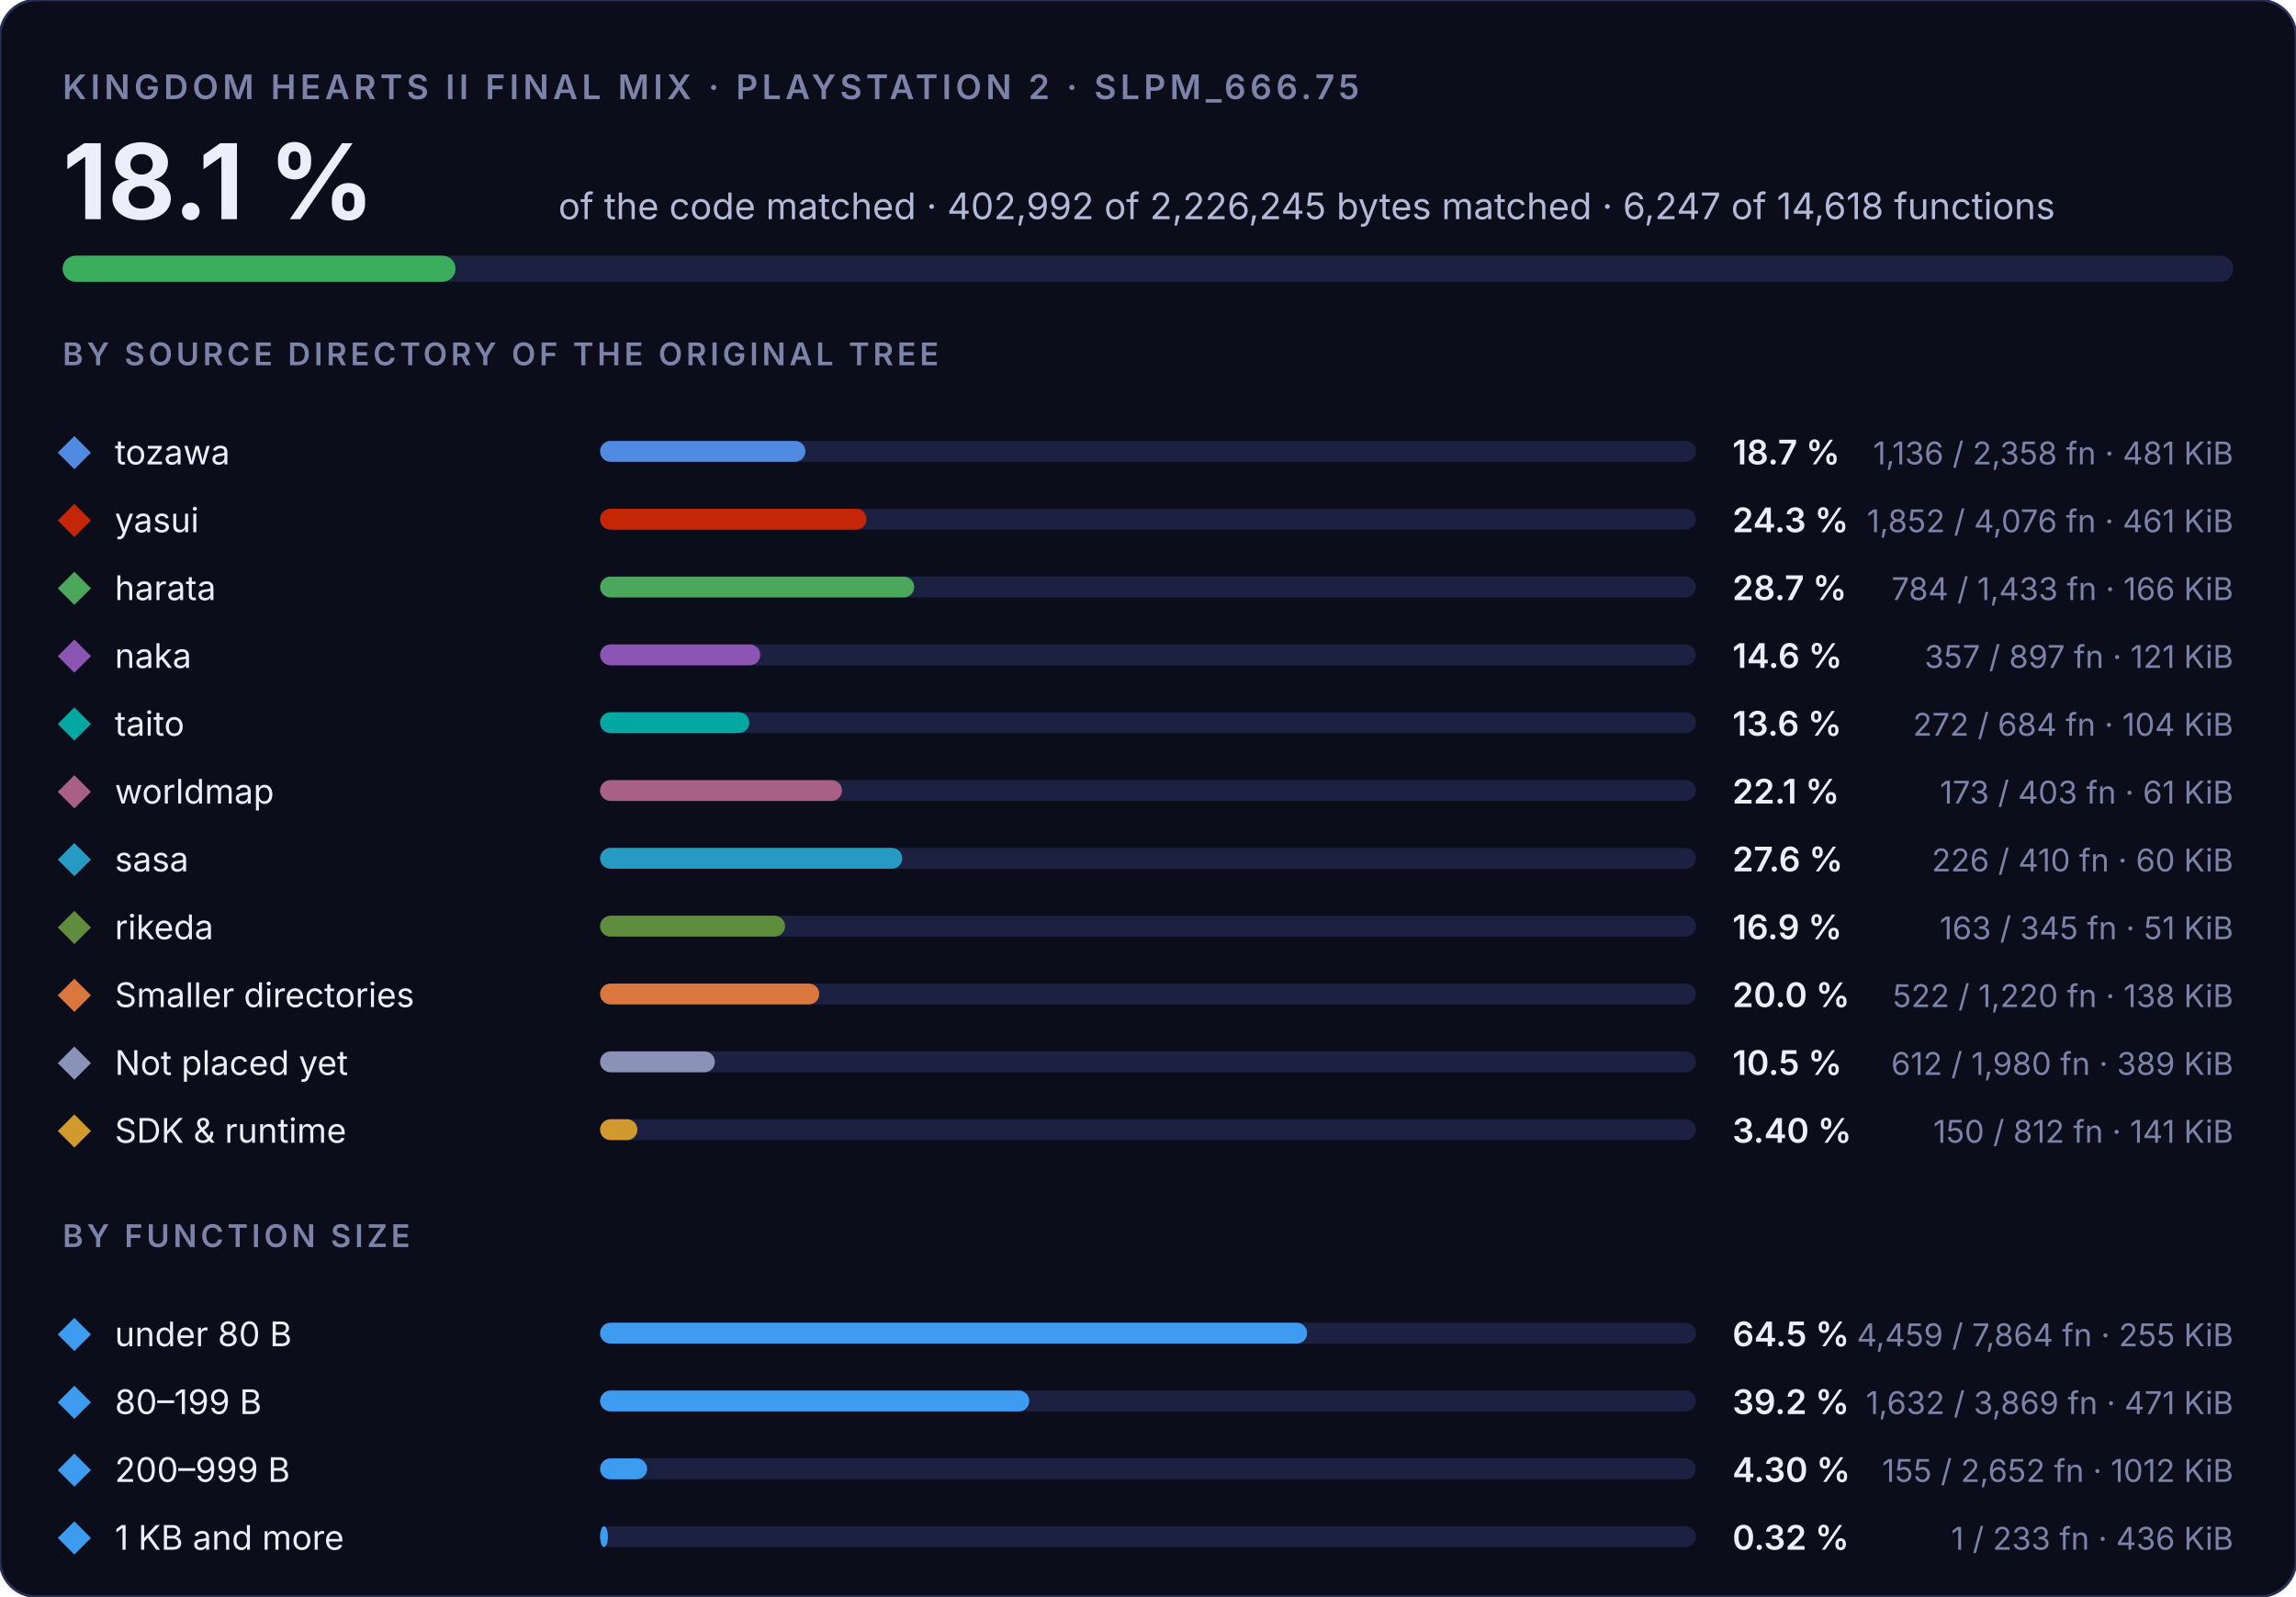
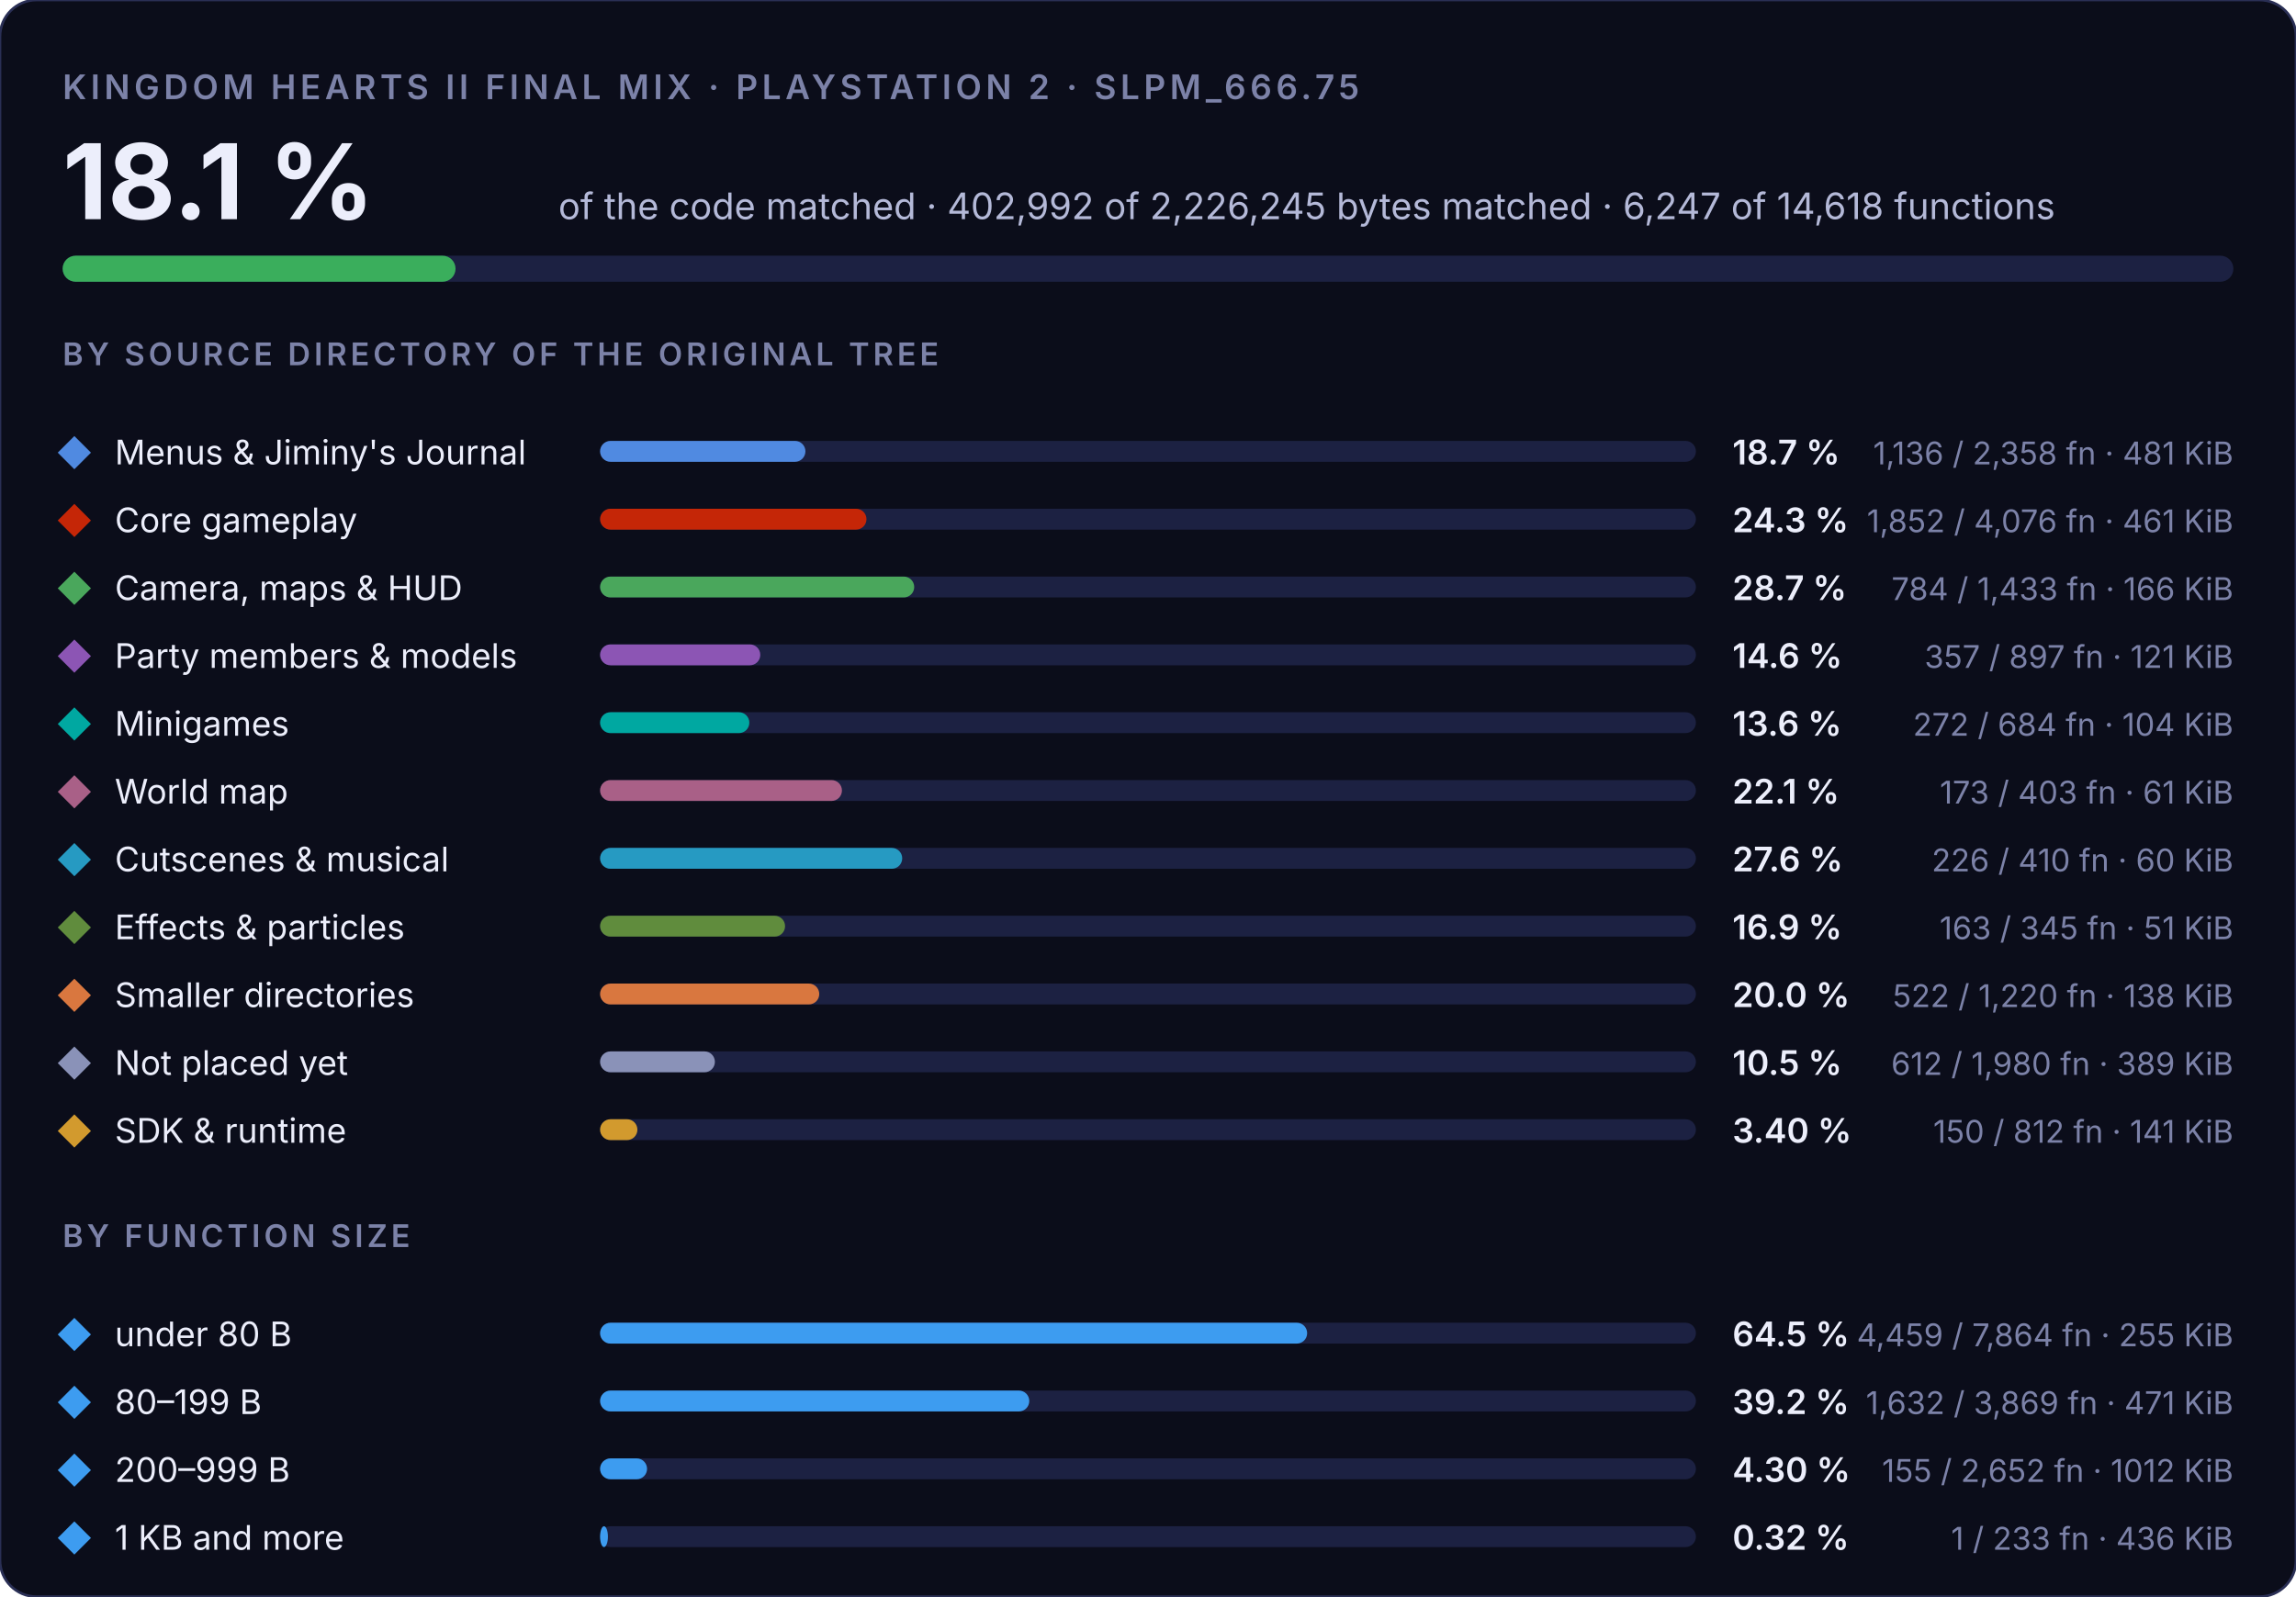
<svg xmlns="http://www.w3.org/2000/svg" viewBox="0 0 880 612" width="880" height="612" role="img" aria-label="Kingdom Hearts II Final Mix decompilation: 18.1 % of the code matched">
  <rect width="880" height="612" rx="14" fill="#0b0d1a" stroke="#2a2f55" />
  <g font-family="ui-sans-serif,system-ui,-apple-system,Segoe UI,sans-serif">
    <text x="24" y="38" font-size="13" font-weight="600" letter-spacing="1.6" fill="#7c82a8">KINGDOM HEARTS II FINAL MIX · PLAYSTATION 2 · SLPM_666.75</text>
    <text x="24" y="84" font-size="40" font-weight="700" fill="#eceefb">18.1 %</text>
    <text x="214" y="84" font-size="14" fill="#b4b9d8">of the code matched · 402,992 of 2,226,245 bytes matched · 6,247 of 14,618 functions</text>
    <rect x="24" y="98" width="832" height="10" rx="5" fill="#1c2142" />
    <rect x="24" y="98" width="150.6" height="10" rx="5" fill="#3aae5c" />
    <text x="24" y="140" font-size="12" font-weight="600" letter-spacing="1.4" fill="#7c82a8">BY SOURCE DIRECTORY OF THE ORIGINAL TREE</text>
    <rect x="24" y="169" width="9" height="9" fill="#508ae1" transform="rotate(45 28.5 173.5)" />
-     <text x="44" y="178" font-size="13" fill="#eceefb">tozawa</text>
+     <text x="44" y="178" font-size="13" fill="#eceefb">Menus &amp; Jiminy's Journal</text>
    <rect x="230" y="169" width="420" height="8" rx="4" fill="#1c2142" />
    <rect x="230" y="169" width="78.7" height="8" rx="4" fill="#508ae1" />
    <text x="664" y="178" font-size="13" font-weight="600" fill="#eceefb">18.7 %</text>
    <text x="856" y="178" font-size="12" text-anchor="end" fill="#7c82a8">1,136 / 2,358 fn · 481 KiB</text>
    <rect x="24" y="195" width="9" height="9" fill="#c52607" transform="rotate(45 28.5 199.5)" />
-     <text x="44" y="204" font-size="13" fill="#eceefb">yasui</text>
+     <text x="44" y="204" font-size="13" fill="#eceefb">Core gameplay</text>
    <rect x="230" y="195" width="420" height="8" rx="4" fill="#1c2142" />
    <rect x="230" y="195" width="102.1" height="8" rx="4" fill="#c52607" />
    <text x="664" y="204" font-size="13" font-weight="600" fill="#eceefb">24.3 %</text>
    <text x="856" y="204" font-size="12" text-anchor="end" fill="#7c82a8">1,852 / 4,076 fn · 461 KiB</text>
    <rect x="24" y="221" width="9" height="9" fill="#4aa75c" transform="rotate(45 28.5 225.5)" />
-     <text x="44" y="230" font-size="13" fill="#eceefb">harata</text>
+     <text x="44" y="230" font-size="13" fill="#eceefb">Camera, maps &amp; HUD</text>
    <rect x="230" y="221" width="420" height="8" rx="4" fill="#1c2142" />
    <rect x="230" y="221" width="120.4" height="8" rx="4" fill="#4aa75c" />
    <text x="664" y="230" font-size="13" font-weight="600" fill="#eceefb">28.7 %</text>
    <text x="856" y="230" font-size="12" text-anchor="end" fill="#7c82a8">784 / 1,433 fn · 166 KiB</text>
    <rect x="24" y="247" width="9" height="9" fill="#8c55b4" transform="rotate(45 28.5 251.5)" />
-     <text x="44" y="256" font-size="13" fill="#eceefb">naka</text>
+     <text x="44" y="256" font-size="13" fill="#eceefb">Party members &amp; models</text>
    <rect x="230" y="247" width="420" height="8" rx="4" fill="#1c2142" />
    <rect x="230" y="247" width="61.4" height="8" rx="4" fill="#8c55b4" />
    <text x="664" y="256" font-size="13" font-weight="600" fill="#eceefb">14.6 %</text>
    <text x="856" y="256" font-size="12" text-anchor="end" fill="#7c82a8">357 / 897 fn · 121 KiB</text>
    <rect x="24" y="273" width="9" height="9" fill="#00a8a1" transform="rotate(45 28.5 277.5)" />
-     <text x="44" y="282" font-size="13" fill="#eceefb">taito</text>
+     <text x="44" y="282" font-size="13" fill="#eceefb">Minigames</text>
    <rect x="230" y="273" width="420" height="8" rx="4" fill="#1c2142" />
    <rect x="230" y="273" width="57.2" height="8" rx="4" fill="#00a8a1" />
    <text x="664" y="282" font-size="13" font-weight="600" fill="#eceefb">13.6 %</text>
    <text x="856" y="282" font-size="12" text-anchor="end" fill="#7c82a8">272 / 684 fn · 104 KiB</text>
    <rect x="24" y="299" width="9" height="9" fill="#a96087" transform="rotate(45 28.5 303.5)" />
-     <text x="44" y="308" font-size="13" fill="#eceefb">worldmap</text>
+     <text x="44" y="308" font-size="13" fill="#eceefb">World map</text>
    <rect x="230" y="299" width="420" height="8" rx="4" fill="#1c2142" />
    <rect x="230" y="299" width="92.7" height="8" rx="4" fill="#a96087" />
    <text x="664" y="308" font-size="13" font-weight="600" fill="#eceefb">22.1 %</text>
    <text x="856" y="308" font-size="12" text-anchor="end" fill="#7c82a8">173 / 403 fn · 61 KiB</text>
    <rect x="24" y="325" width="9" height="9" fill="#269ac2" transform="rotate(45 28.5 329.5)" />
-     <text x="44" y="334" font-size="13" fill="#eceefb">sasa</text>
+     <text x="44" y="334" font-size="13" fill="#eceefb">Cutscenes &amp; musical</text>
    <rect x="230" y="325" width="420" height="8" rx="4" fill="#1c2142" />
    <rect x="230" y="325" width="115.8" height="8" rx="4" fill="#269ac2" />
    <text x="664" y="334" font-size="13" font-weight="600" fill="#eceefb">27.6 %</text>
    <text x="856" y="334" font-size="12" text-anchor="end" fill="#7c82a8">226 / 410 fn · 60 KiB</text>
    <rect x="24" y="351" width="9" height="9" fill="#608c3d" transform="rotate(45 28.5 355.5)" />
-     <text x="44" y="360" font-size="13" fill="#eceefb">rikeda</text>
+     <text x="44" y="360" font-size="13" fill="#eceefb">Effects &amp; particles</text>
    <rect x="230" y="351" width="420" height="8" rx="4" fill="#1c2142" />
    <rect x="230" y="351" width="70.9" height="8" rx="4" fill="#608c3d" />
    <text x="664" y="360" font-size="13" font-weight="600" fill="#eceefb">16.9 %</text>
    <text x="856" y="360" font-size="12" text-anchor="end" fill="#7c82a8">163 / 345 fn · 51 KiB</text>
    <rect x="24" y="377" width="9" height="9" fill="#d9773f" transform="rotate(45 28.5 381.5)" />
    <text x="44" y="386" font-size="13" fill="#eceefb">Smaller directories</text>
    <rect x="230" y="377" width="420" height="8" rx="4" fill="#1c2142" />
    <rect x="230" y="377" width="84.0" height="8" rx="4" fill="#d9773f" />
    <text x="664" y="386" font-size="13" font-weight="600" fill="#eceefb">20.0 %</text>
    <text x="856" y="386" font-size="12" text-anchor="end" fill="#7c82a8">522 / 1,220 fn · 138 KiB</text>
    <rect x="24" y="403" width="9" height="9" fill="#8a92b8" transform="rotate(45 28.5 407.5)" />
    <text x="44" y="412" font-size="13" fill="#eceefb">Not placed yet</text>
    <rect x="230" y="403" width="420" height="8" rx="4" fill="#1c2142" />
    <rect x="230" y="403" width="44.0" height="8" rx="4" fill="#8a92b8" />
    <text x="664" y="412" font-size="13" font-weight="600" fill="#eceefb">10.5 %</text>
    <text x="856" y="412" font-size="12" text-anchor="end" fill="#7c82a8">612 / 1,980 fn · 389 KiB</text>
    <rect x="24" y="429" width="9" height="9" fill="#d29a2e" transform="rotate(45 28.5 433.5)" />
    <text x="44" y="438" font-size="13" fill="#eceefb">SDK &amp; runtime</text>
    <rect x="230" y="429" width="420" height="8" rx="4" fill="#1c2142" />
    <rect x="230" y="429" width="14.3" height="8" rx="4" fill="#d29a2e" />
    <text x="664" y="438" font-size="13" font-weight="600" fill="#eceefb">3.40 %</text>
    <text x="856" y="438" font-size="12" text-anchor="end" fill="#7c82a8">150 / 812 fn · 141 KiB</text>
    <text x="24" y="478" font-size="12" font-weight="600" letter-spacing="1.4" fill="#7c82a8">BY FUNCTION SIZE</text>
    <rect x="24" y="507" width="9" height="9" fill="#3d9cf0" transform="rotate(45 28.5 511.5)" />
    <text x="44" y="516" font-size="13" fill="#eceefb">under 80 B</text>
    <rect x="230" y="507" width="420" height="8" rx="4" fill="#1c2142" />
    <rect x="230" y="507" width="271.0" height="8" rx="4" fill="#3d9cf0" />
    <text x="664" y="516" font-size="13" font-weight="600" fill="#eceefb">64.5 %</text>
    <text x="856" y="516" font-size="12" text-anchor="end" fill="#7c82a8">4,459 / 7,864 fn · 255 KiB</text>
    <rect x="24" y="533" width="9" height="9" fill="#3d9cf0" transform="rotate(45 28.5 537.5)" />
    <text x="44" y="542" font-size="13" fill="#eceefb">80–199 B</text>
    <rect x="230" y="533" width="420" height="8" rx="4" fill="#1c2142" />
    <rect x="230" y="533" width="164.5" height="8" rx="4" fill="#3d9cf0" />
    <text x="664" y="542" font-size="13" font-weight="600" fill="#eceefb">39.2 %</text>
    <text x="856" y="542" font-size="12" text-anchor="end" fill="#7c82a8">1,632 / 3,869 fn · 471 KiB</text>
    <rect x="24" y="559" width="9" height="9" fill="#3d9cf0" transform="rotate(45 28.5 563.5)" />
    <text x="44" y="568" font-size="13" fill="#eceefb">200–999 B</text>
    <rect x="230" y="559" width="420" height="8" rx="4" fill="#1c2142" />
    <rect x="230" y="559" width="18.0" height="8" rx="4" fill="#3d9cf0" />
    <text x="664" y="568" font-size="13" font-weight="600" fill="#eceefb">4.30 %</text>
    <text x="856" y="568" font-size="12" text-anchor="end" fill="#7c82a8">155 / 2,652 fn · 1012 KiB</text>
    <rect x="24" y="585" width="9" height="9" fill="#3d9cf0" transform="rotate(45 28.5 589.5)" />
    <text x="44" y="594" font-size="13" fill="#eceefb">1 KB and more</text>
    <rect x="230" y="585" width="420" height="8" rx="4" fill="#1c2142" />
    <rect x="230" y="585" width="3.0" height="8" rx="4" fill="#3d9cf0" />
    <text x="664" y="594" font-size="13" font-weight="600" fill="#eceefb">0.32 %</text>
    <text x="856" y="594" font-size="12" text-anchor="end" fill="#7c82a8">1 / 233 fn · 436 KiB</text>
  </g>
</svg>
